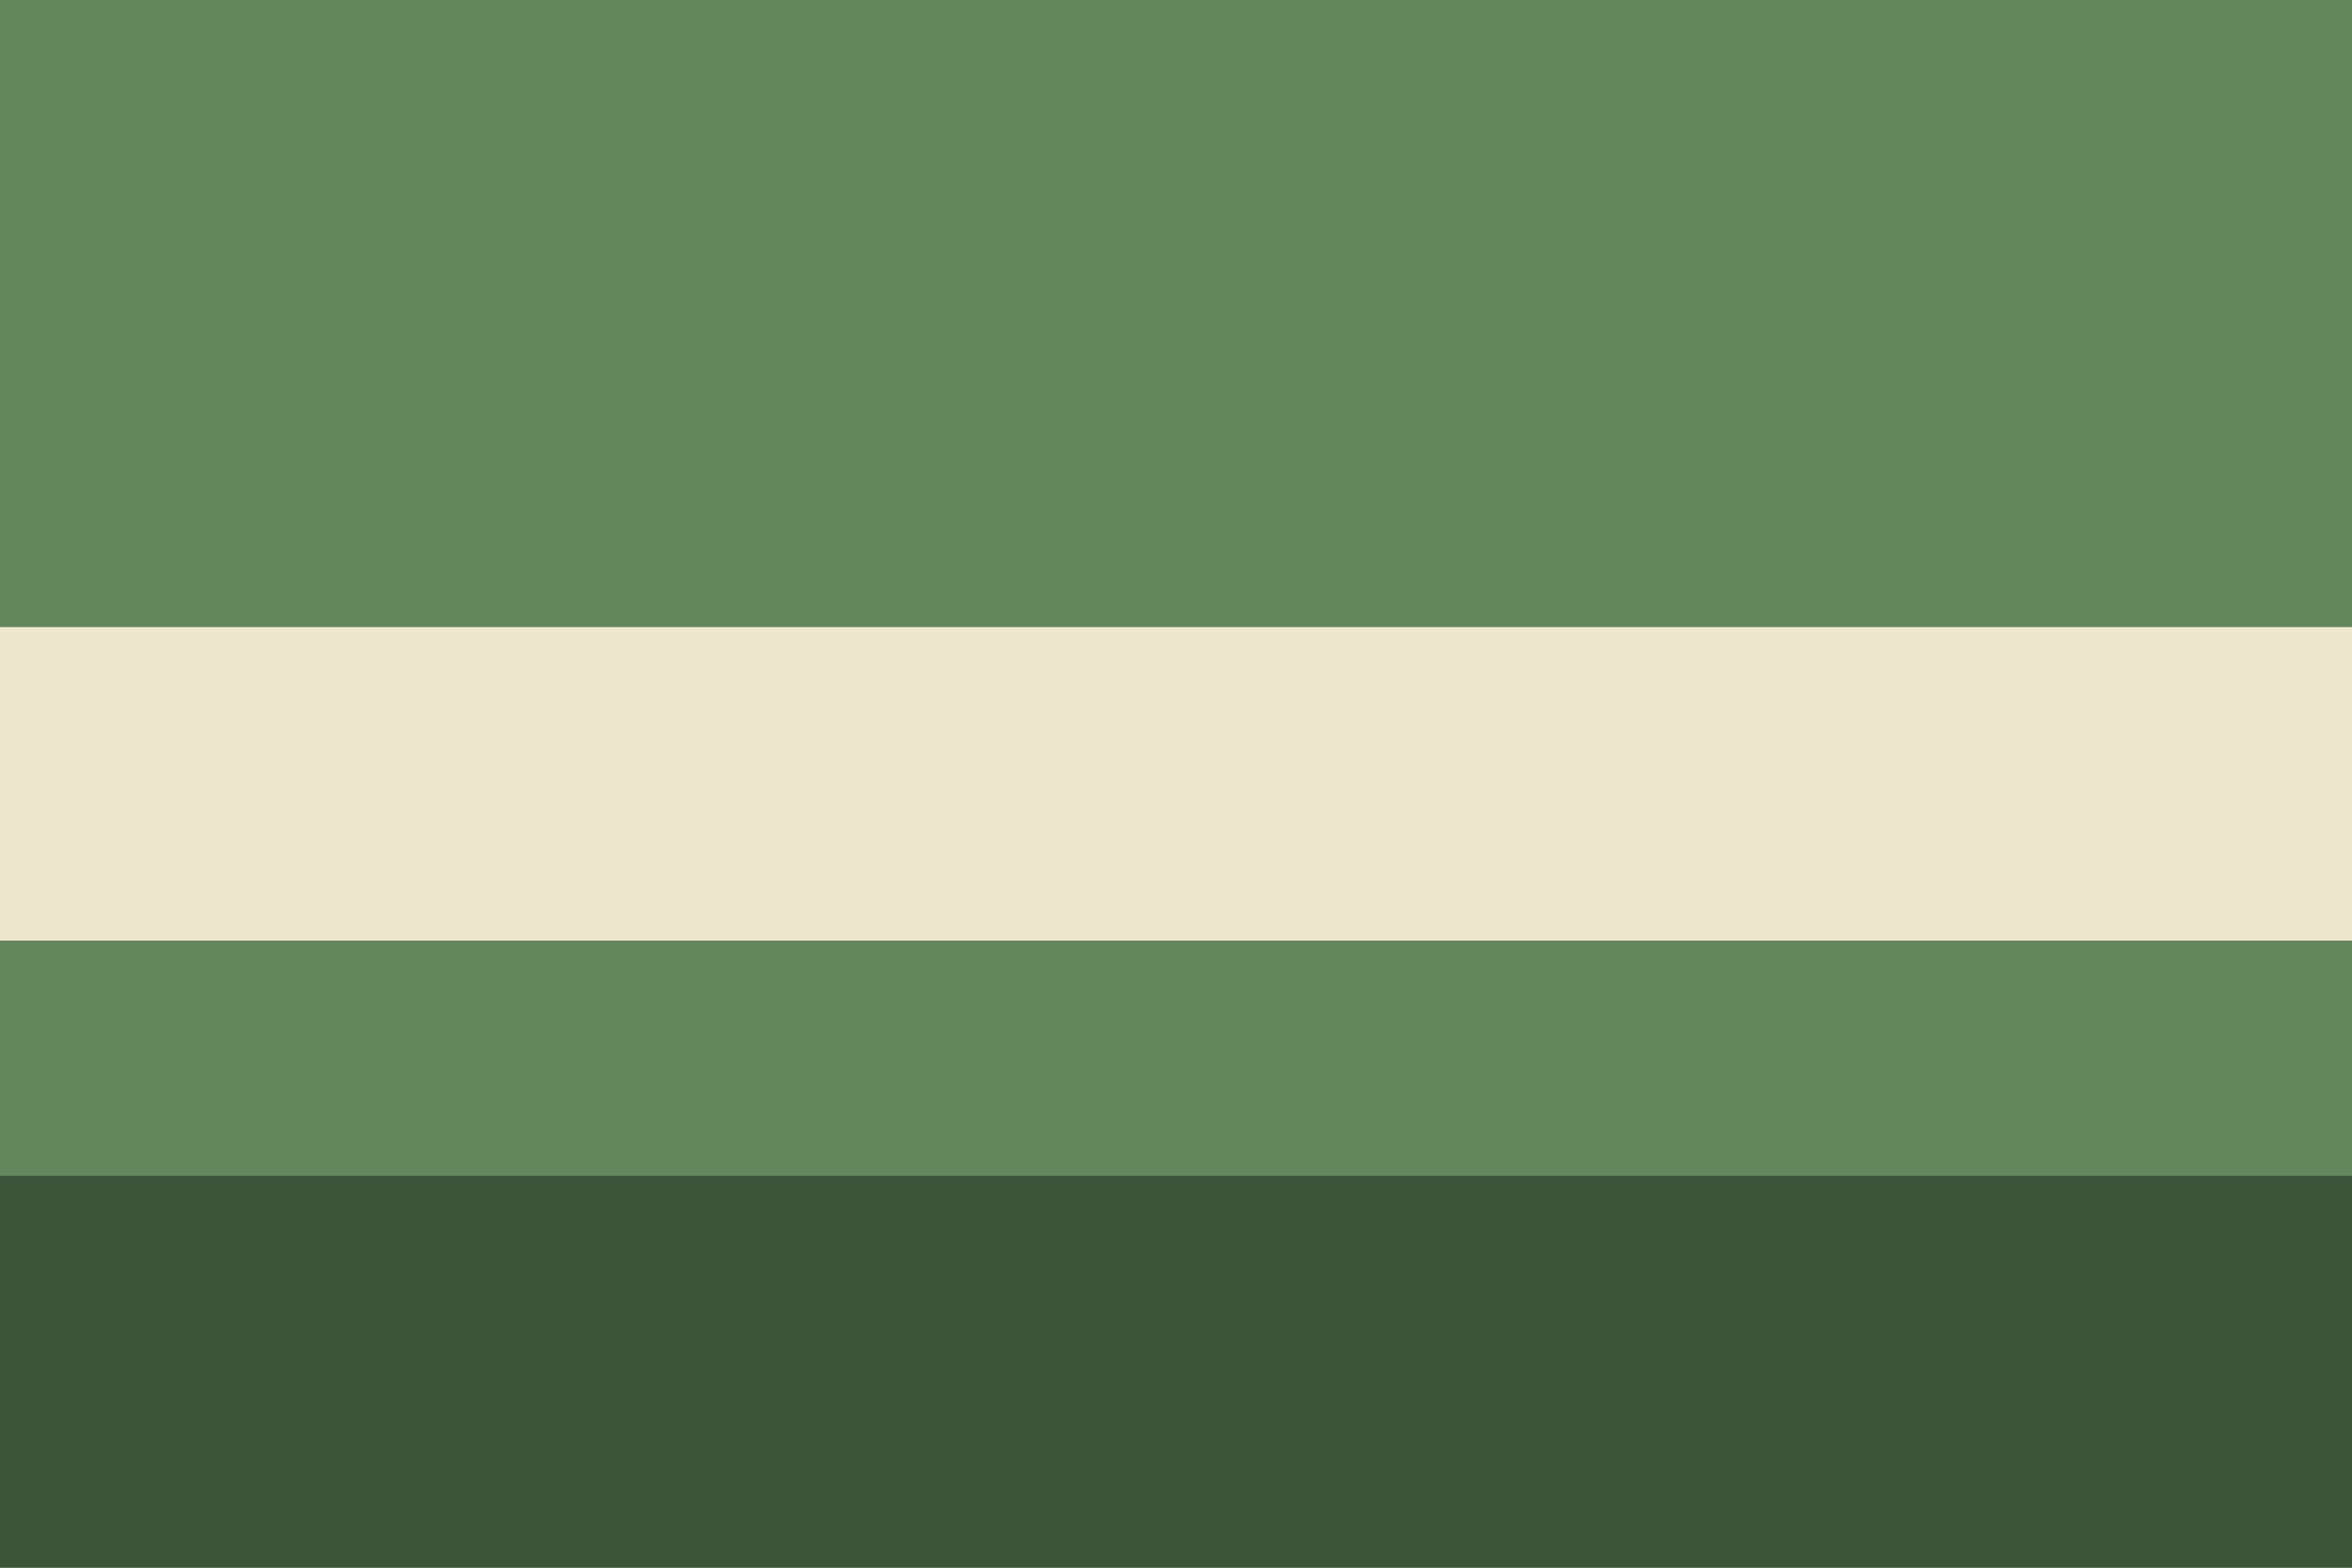
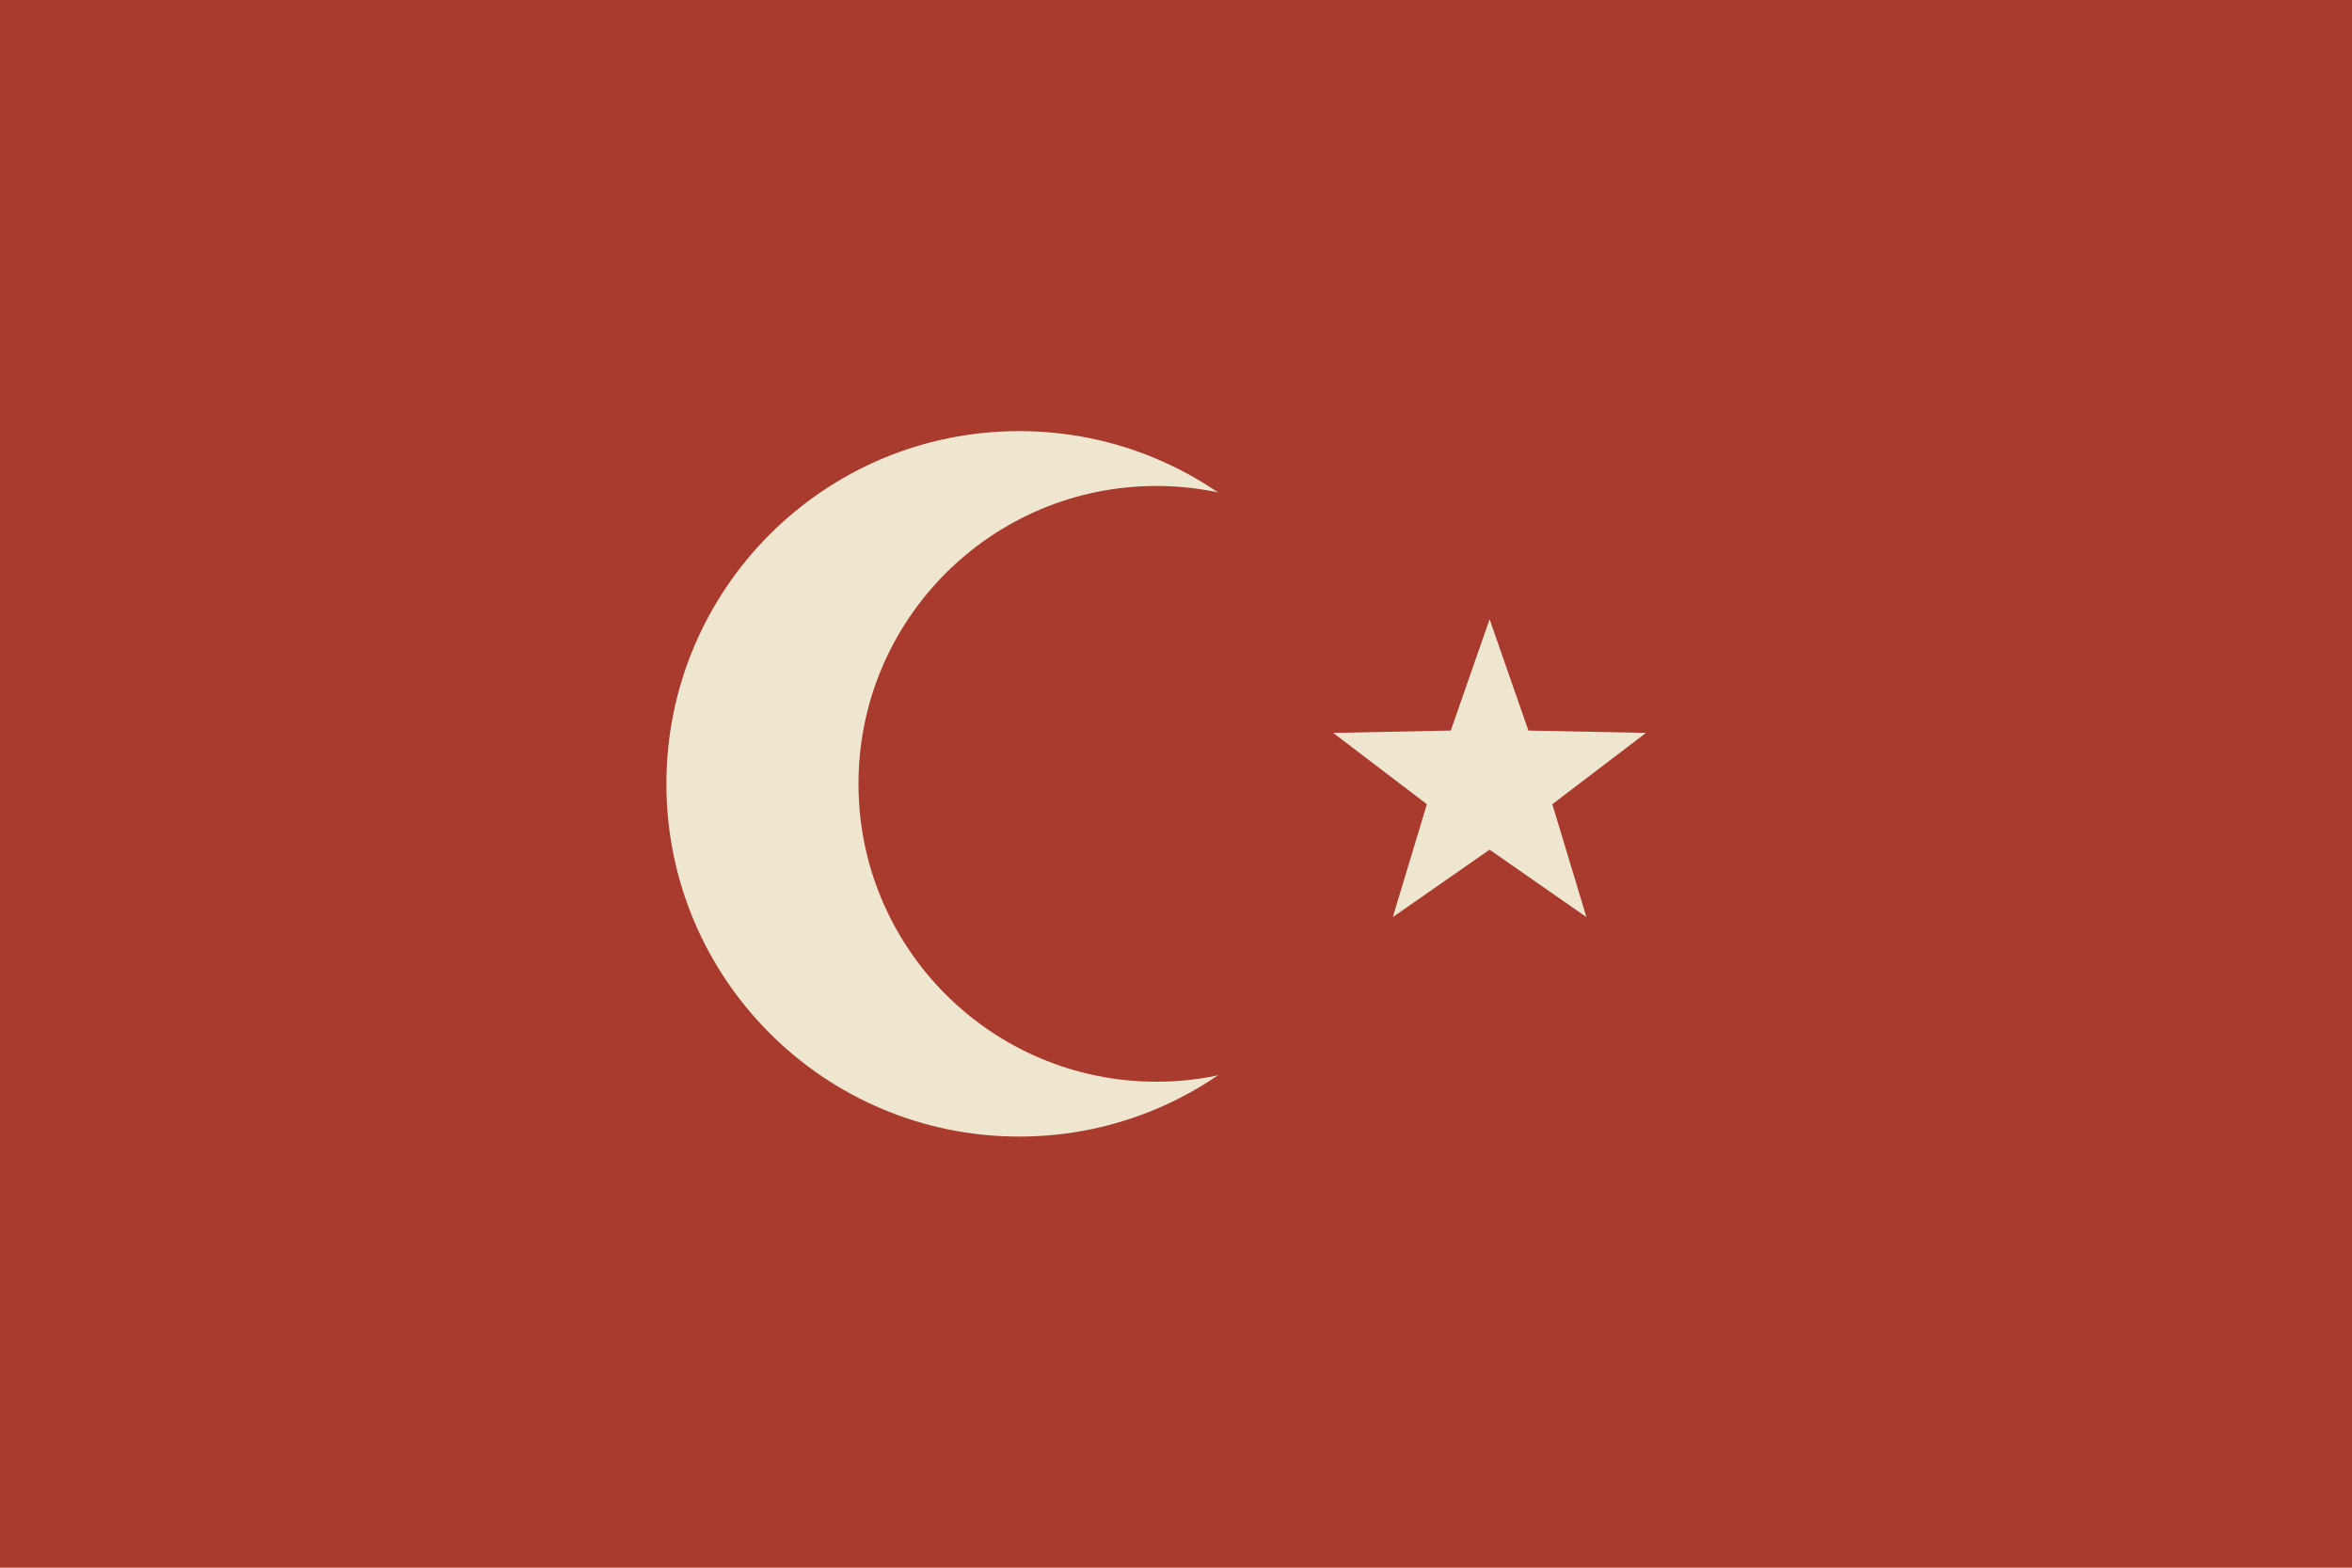
<svg xmlns="http://www.w3.org/2000/svg" viewBox="0 0 60 40">
-   <rect x="0" y="0" width="60" height="40" fill="#63865d" />
-   <rect x="0" y="16" width="60" height="8" fill="#efe6d0" />
-   <rect x="0" y="30" width="60" height="10" fill="#3d533a" />
+   <rect x="0" y="0" width="60" height="40" fill="#a83a2e" />
+   <circle cx="26" cy="20" r="9" fill="#efe6d0" />
+   <circle cx="29.5" cy="20" r="7.6" fill="#a83a2e" />
+   <polygon points="38.00,15.80 38.99,18.64 41.99,18.70 39.60,20.52 40.47,23.40 38.00,21.68 35.53,23.40 36.40,20.52 34.01,18.70 37.01,18.64" fill="#efe6d0" />
</svg>
